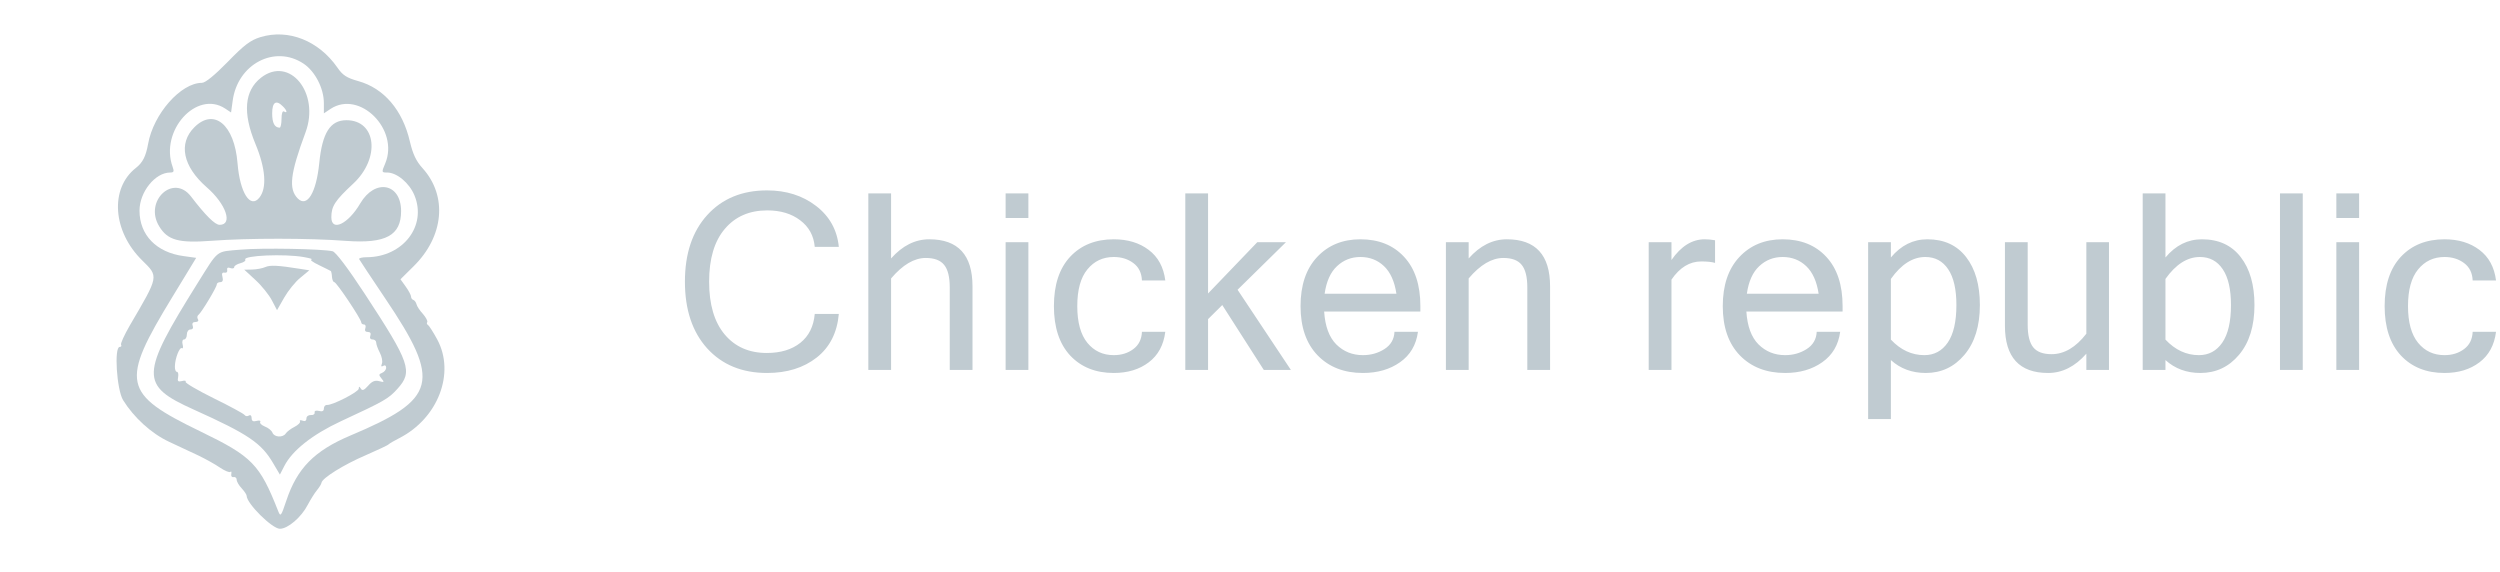
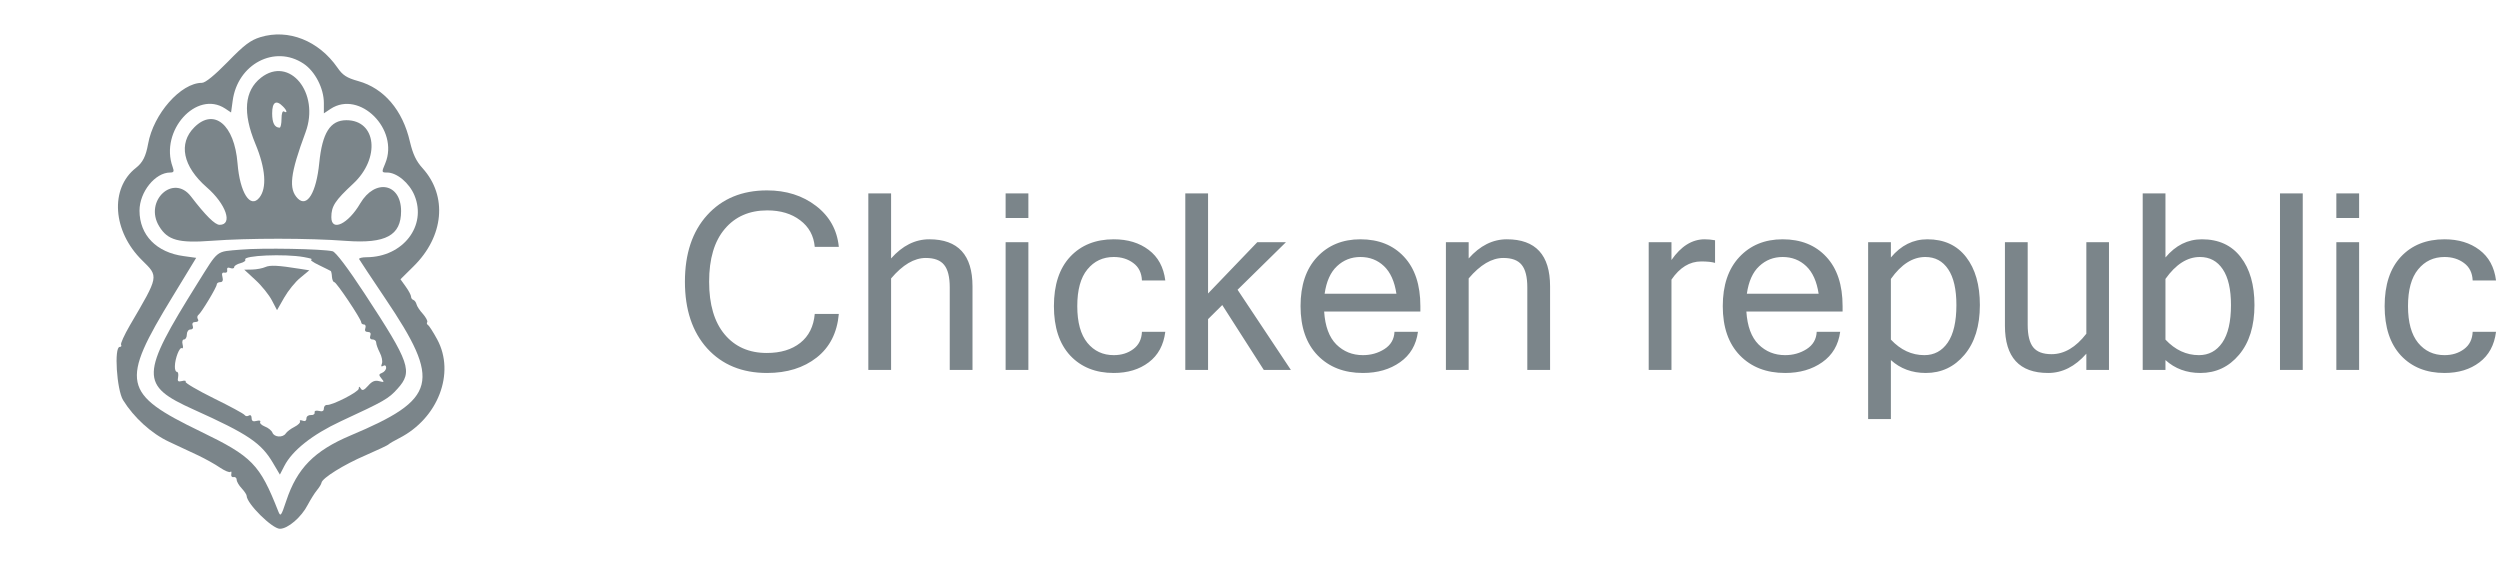
<svg xmlns="http://www.w3.org/2000/svg" width="223" height="51" viewBox="0 0 223 51" fill="none">
-   <path d="M23.233 3.311C22.333 3.589 21.778 4.011 20.311 5.522C19.144 6.711 18.322 7.389 18.011 7.389C16.133 7.389 13.689 10.156 13.211 12.833C13.011 13.944 12.733 14.5 12.122 14.978C9.778 16.811 10.044 20.645 12.689 23.233C14.166 24.689 14.189 24.578 11.578 29.033C11.089 29.878 10.733 30.656 10.8 30.756C10.867 30.856 10.811 30.945 10.678 30.945C10.166 30.945 10.411 34.756 10.978 35.689C11.933 37.233 13.5 38.667 15.066 39.4C15.889 39.789 17.067 40.344 17.7 40.633C18.322 40.933 19.189 41.411 19.622 41.711C20.055 42 20.478 42.178 20.555 42.089C20.633 42.011 20.666 42.089 20.633 42.278C20.589 42.456 20.678 42.589 20.833 42.556C20.989 42.522 21.111 42.633 21.111 42.789C21.111 42.956 21.311 43.3 21.555 43.556C21.8 43.822 22 44.122 22 44.222C22 44.911 24.278 47.167 24.966 47.167C25.678 47.167 26.889 46.133 27.455 45.022C27.7 44.567 28.055 43.989 28.267 43.733C28.478 43.478 28.666 43.178 28.678 43.056C28.744 42.645 30.666 41.444 32.611 40.611C33.678 40.145 34.611 39.711 34.666 39.633C34.733 39.567 35.155 39.311 35.622 39.078C39.078 37.311 40.622 33.278 39 30.278C38.633 29.6 38.255 29.022 38.166 28.978C38.078 28.945 38.044 28.822 38.111 28.733C38.166 28.633 37.989 28.311 37.722 28C37.444 27.7 37.189 27.311 37.155 27.145C37.111 26.967 36.989 26.8 36.878 26.756C36.755 26.722 36.666 26.589 36.666 26.456C36.666 26.333 36.455 25.933 36.2 25.578L35.722 24.911L36.889 23.756C39.6 21.089 39.933 17.489 37.7 15.011C37.122 14.378 36.833 13.756 36.566 12.645C35.922 9.822 34.244 7.867 31.955 7.233C30.922 6.945 30.567 6.711 30.1 6.033C28.422 3.622 25.722 2.556 23.233 3.311ZM27.078 5.678C28.1 6.356 28.889 7.878 28.889 9.189V10.111L29.489 9.711C32.078 8.011 35.622 11.544 34.367 14.567C34.022 15.378 34.033 15.389 34.533 15.389C35.4 15.389 36.511 16.322 36.967 17.422C38.1 20.145 35.944 22.933 32.7 22.945C32.3 22.945 32 23.022 32.033 23.111C32.078 23.2 33.122 24.778 34.355 26.611C39.389 34.078 39 35.589 31.267 38.844C28.033 40.211 26.5 41.767 25.533 44.678C25.078 46.044 25.022 46.111 24.822 45.611C23.166 41.4 22.5 40.722 17.889 38.489C10.911 35.111 10.711 34.133 15.389 26.467L17.5 23L16.389 22.845C13.955 22.522 12.444 20.967 12.444 18.789C12.444 17.122 13.844 15.389 15.178 15.389C15.511 15.389 15.544 15.289 15.4 14.889C14.233 11.678 17.522 8.011 20.078 9.678L20.611 10.033L20.755 8.989C21.189 5.711 24.511 3.967 27.078 5.678Z" fill="#C0CBD1" />
-   <path d="M23.278 6.933C21.8 8.1 21.634 10.056 22.778 12.822C23.701 15.033 23.823 16.778 23.134 17.633C22.323 18.644 21.401 17.189 21.189 14.567C20.912 11.111 19.089 9.6 17.334 11.355C15.889 12.8 16.312 14.844 18.434 16.7C20.167 18.2 20.8 20.055 19.589 20.055C19.178 20.055 18.345 19.233 17.034 17.522C15.456 15.467 12.823 17.933 14.2 20.189C14.956 21.433 15.934 21.7 18.878 21.478C22.112 21.233 27.556 21.233 30.901 21.489C34.412 21.744 35.778 21 35.778 18.833C35.778 16.344 33.456 15.9 32.134 18.144C31.056 19.989 29.556 20.7 29.556 19.378C29.556 18.389 29.889 17.889 31.5 16.389C33.945 14.122 33.589 10.722 30.901 10.722C29.456 10.722 28.745 11.844 28.478 14.544C28.212 17.189 27.401 18.533 26.567 17.711C25.723 16.855 25.878 15.511 27.256 11.8C28.556 8.289 25.823 4.944 23.278 6.933ZM25.234 9.489C25.601 9.844 25.667 10.144 25.334 9.944C25.201 9.867 25.112 10.122 25.112 10.6C25.112 11.033 25.034 11.389 24.945 11.389C24.489 11.378 24.278 10.967 24.278 10.111C24.278 9.1 24.634 8.878 25.234 9.489Z" fill="#C0CBD1" />
-   <path d="M21.489 22.267C19.201 22.467 19.545 22.2 17.612 25.278C12.489 33.478 12.467 34.367 17.278 36.533C22.134 38.722 23.312 39.511 24.367 41.322L24.967 42.334L25.356 41.578C26.067 40.178 27.878 38.756 30.401 37.578C34.312 35.767 34.656 35.567 35.456 34.678C36.845 33.145 36.589 32.389 32.523 26.189C31.023 23.9 29.945 22.478 29.667 22.411C28.756 22.2 23.378 22.1 21.489 22.267ZM27.112 22.933C27.667 23.034 27.967 23.122 27.778 23.145C27.601 23.156 27.901 23.389 28.445 23.645C29 23.911 29.478 24.156 29.512 24.178C29.545 24.211 29.601 24.433 29.612 24.7C29.634 24.956 29.723 25.167 29.823 25.167C30.012 25.167 32.223 28.467 32.223 28.756C32.223 28.856 32.334 28.945 32.467 28.945C32.6 28.945 32.656 29.089 32.589 29.278C32.512 29.489 32.589 29.611 32.812 29.611C33.034 29.611 33.112 29.733 33.034 29.945C32.956 30.145 33.034 30.278 33.234 30.278C33.412 30.278 33.556 30.4 33.556 30.556C33.556 30.711 33.7 31.111 33.878 31.456C34.056 31.789 34.145 32.233 34.067 32.434C33.967 32.678 34.012 32.745 34.189 32.633C34.334 32.545 34.445 32.611 34.445 32.8C34.445 32.978 34.278 33.178 34.089 33.256C33.778 33.378 33.767 33.445 34.034 33.767C34.3 34.089 34.278 34.122 33.823 34C33.445 33.9 33.178 34.011 32.834 34.411C32.478 34.811 32.312 34.878 32.189 34.667C32.045 34.445 32.012 34.445 32.001 34.667C32.001 34.956 29.656 36.156 29.167 36.122C29.012 36.111 28.889 36.256 28.889 36.445C28.889 36.667 28.745 36.733 28.456 36.656C28.189 36.589 28.034 36.645 28.067 36.8C28.089 36.945 27.934 37.045 27.723 37.022C27.512 37.011 27.334 37.145 27.334 37.322C27.334 37.533 27.201 37.611 26.989 37.522C26.8 37.456 26.701 37.478 26.756 37.578C26.823 37.678 26.601 37.911 26.267 38.078C25.934 38.245 25.589 38.511 25.489 38.667C25.234 39.056 24.456 39.011 24.3 38.589C24.223 38.4 23.923 38.156 23.623 38.045C23.323 37.922 23.145 37.745 23.212 37.633C23.278 37.522 23.134 37.478 22.889 37.545C22.578 37.633 22.445 37.556 22.445 37.289C22.445 37.078 22.345 36.978 22.201 37.067C22.067 37.156 21.889 37.133 21.812 37.011C21.734 36.9 20.489 36.222 19.056 35.522C17.623 34.811 16.5 34.156 16.556 34.056C16.623 33.956 16.467 33.922 16.234 33.989C15.878 34.078 15.812 34.011 15.889 33.633C15.934 33.378 15.889 33.167 15.778 33.167C15.667 33.167 15.589 32.945 15.601 32.667C15.612 31.956 16.023 30.933 16.223 31.056C16.323 31.122 16.356 30.967 16.289 30.722C16.223 30.478 16.278 30.278 16.423 30.278C16.556 30.278 16.667 30.078 16.667 29.834C16.667 29.589 16.812 29.389 16.989 29.389C17.189 29.389 17.267 29.256 17.189 29.056C17.112 28.845 17.201 28.722 17.434 28.722C17.645 28.722 17.745 28.622 17.656 28.478C17.567 28.345 17.589 28.167 17.701 28.089C17.967 27.889 19.334 25.622 19.334 25.378C19.334 25.256 19.478 25.167 19.645 25.167C19.856 25.167 19.923 25.011 19.845 24.711C19.756 24.4 19.823 24.278 20.023 24.322C20.201 24.356 20.3 24.256 20.267 24.089C20.223 23.889 20.334 23.822 20.545 23.911C20.734 23.978 20.889 23.945 20.889 23.834C20.889 23.711 21.134 23.556 21.445 23.478C21.745 23.4 21.945 23.256 21.878 23.156C21.656 22.789 25.389 22.622 27.112 22.933Z" fill="#C0CBD1" />
-   <path d="M23.667 23.822C23.422 23.933 22.9 24.033 22.5 24.044L21.789 24.056L22.8 24.989C23.356 25.5 24.011 26.322 24.256 26.8L24.711 27.667L25.345 26.556C25.7 25.933 26.345 25.133 26.789 24.778L27.589 24.111L26.745 23.978C24.8 23.667 24.089 23.633 23.667 23.822Z" fill="#C0CBD1" />
-   <path d="M68.421 33.269C66.194 33.269 64.414 32.538 63.082 31.077C61.757 29.609 61.095 27.625 61.095 25.126C61.095 22.627 61.757 20.646 63.082 19.186C64.414 17.717 66.194 16.983 68.421 16.983C70.132 16.983 71.59 17.445 72.793 18.369C73.996 19.293 74.673 20.51 74.823 22.021H72.675C72.589 21.026 72.156 20.235 71.375 19.648C70.602 19.06 69.624 18.767 68.442 18.767C66.845 18.767 65.581 19.318 64.65 20.421C63.719 21.517 63.254 23.085 63.254 25.126C63.254 27.16 63.716 28.728 64.64 29.831C65.564 30.934 66.817 31.485 68.399 31.485C69.631 31.485 70.627 31.185 71.386 30.583C72.145 29.981 72.575 29.122 72.675 28.005H74.823C74.673 29.681 74.014 30.977 72.847 31.894C71.679 32.81 70.204 33.269 68.421 33.269ZM79.485 23.053C80.495 21.914 81.63 21.345 82.891 21.345C85.462 21.345 86.747 22.745 86.747 25.545V33H84.717V25.631C84.717 24.7 84.549 24.03 84.212 23.622C83.882 23.214 83.338 23.01 82.579 23.01C81.548 23.01 80.517 23.619 79.485 24.836V33H77.455V17.252H79.485V23.053ZM91.731 33H89.701V21.602H91.731V33ZM91.731 19.443H89.701V17.252H91.731V19.443ZM99.348 33.269C97.729 33.269 96.433 32.749 95.459 31.711C94.492 30.665 94.009 29.197 94.009 27.307C94.009 25.409 94.492 23.941 95.459 22.902C96.433 21.864 97.729 21.345 99.348 21.345C100.594 21.345 101.632 21.66 102.463 22.29C103.301 22.92 103.795 23.83 103.945 25.019H101.861C101.833 24.338 101.575 23.819 101.088 23.461C100.608 23.103 100.028 22.924 99.348 22.924C98.381 22.924 97.597 23.293 96.995 24.03C96.394 24.761 96.093 25.853 96.093 27.307C96.093 28.753 96.394 29.845 96.995 30.583C97.597 31.314 98.381 31.679 99.348 31.679C100.028 31.679 100.608 31.5 101.088 31.142C101.575 30.784 101.833 30.268 101.861 29.595H103.945C103.795 30.784 103.301 31.693 102.463 32.323C101.632 32.953 100.594 33.269 99.348 33.269ZM115.149 33H112.732L109.026 27.21L107.759 28.467V33H105.729V17.252H107.759V26.179L112.152 21.602H114.709L110.391 25.846L115.149 33ZM121.573 33.269C119.897 33.269 118.551 32.746 117.534 31.7C116.517 30.648 116.009 29.183 116.009 27.307C116.009 25.445 116.499 23.987 117.48 22.935C118.469 21.875 119.758 21.345 121.348 21.345C122.973 21.345 124.27 21.864 125.236 22.902C126.21 23.941 126.697 25.409 126.697 27.307V27.79H118.114C118.2 29.108 118.562 30.085 119.199 30.723C119.844 31.36 120.635 31.679 121.573 31.679C122.282 31.679 122.92 31.5 123.485 31.142C124.058 30.776 124.359 30.261 124.388 29.595H126.482C126.325 30.769 125.791 31.675 124.882 32.312C123.979 32.95 122.877 33.269 121.573 33.269ZM124.56 26.2C124.395 25.105 124.026 24.285 123.453 23.74C122.88 23.196 122.178 22.924 121.348 22.924C120.538 22.924 119.844 23.196 119.264 23.74C118.684 24.277 118.315 25.097 118.157 26.2H124.56ZM131.005 23.053C132.015 21.914 133.15 21.345 134.41 21.345C136.981 21.345 138.267 22.745 138.267 25.545V33H136.236V25.631C136.236 24.7 136.068 24.03 135.731 23.622C135.402 23.214 134.858 23.01 134.099 23.01C133.067 23.01 132.036 23.619 131.005 24.836V33H128.975V21.602H131.005V23.053ZM152.983 23.45C152.697 23.364 152.285 23.321 151.748 23.321C150.717 23.321 149.832 23.862 149.095 24.943V33H147.064V21.602H149.095V23.192C149.947 21.961 150.935 21.345 152.06 21.345C152.346 21.345 152.654 21.373 152.983 21.431V23.45ZM159.235 33.269C157.56 33.269 156.213 32.746 155.196 31.7C154.179 30.648 153.671 29.183 153.671 27.307C153.671 25.445 154.161 23.987 155.143 22.935C156.131 21.875 157.42 21.345 159.01 21.345C160.635 21.345 161.932 21.864 162.898 22.902C163.872 23.941 164.359 25.409 164.359 27.307V27.79H155.776C155.862 29.108 156.224 30.085 156.861 30.723C157.506 31.36 158.297 31.679 159.235 31.679C159.944 31.679 160.582 31.5 161.147 31.142C161.72 30.776 162.021 30.261 162.05 29.595H164.145C163.987 30.769 163.453 31.675 162.544 32.312C161.642 32.95 160.539 33.269 159.235 33.269ZM162.222 26.2C162.057 25.105 161.688 24.285 161.115 23.74C160.542 23.196 159.84 22.924 159.01 22.924C158.201 22.924 157.506 23.196 156.926 23.74C156.346 24.277 155.977 25.097 155.819 26.2H162.222ZM168.667 22.967C169.569 21.885 170.654 21.345 171.922 21.345C173.411 21.345 174.564 21.875 175.381 22.935C176.197 23.987 176.605 25.412 176.605 27.21C176.605 29.079 176.147 30.558 175.23 31.646C174.321 32.728 173.172 33.269 171.782 33.269C170.55 33.269 169.512 32.885 168.667 32.119V37.383H166.637V21.602H168.667V22.967ZM168.667 30.293C169.534 31.217 170.529 31.679 171.653 31.679C172.527 31.679 173.222 31.306 173.737 30.561C174.253 29.81 174.511 28.692 174.511 27.21C174.511 25.806 174.267 24.743 173.78 24.02C173.293 23.289 172.613 22.924 171.739 22.924C170.615 22.924 169.591 23.576 168.667 24.879V30.293ZM186.102 31.55C185.092 32.696 183.957 33.269 182.696 33.269C180.125 33.269 178.84 31.865 178.84 29.058V21.602H180.87V28.972C180.87 29.903 181.035 30.572 181.364 30.98C181.694 31.389 182.238 31.593 182.997 31.593C184.129 31.593 185.163 30.984 186.102 29.767V21.602H188.121V33H186.102V31.55ZM193.159 22.967C194.062 21.885 195.146 21.345 196.414 21.345C197.904 21.345 199.057 21.875 199.873 22.935C200.689 23.987 201.098 25.412 201.098 27.21C201.098 29.079 200.639 30.558 199.723 31.646C198.813 32.728 197.664 33.269 196.274 33.269C195.043 33.269 194.004 32.885 193.159 32.119V33H191.129V17.252H193.159V22.967ZM193.159 30.293C194.026 31.217 195.021 31.679 196.146 31.679C197.019 31.679 197.714 31.306 198.229 30.561C198.745 29.81 199.003 28.692 199.003 27.21C199.003 25.806 198.759 24.743 198.272 24.02C197.785 23.289 197.105 22.924 196.231 22.924C195.107 22.924 194.083 23.576 193.159 24.879V30.293ZM205.405 33H203.375V17.252H205.405V33ZM210.433 33H208.402V21.602H210.433V33ZM210.433 19.443H208.402V17.252H210.433V19.443ZM218.049 33.269C216.43 33.269 215.134 32.749 214.16 31.711C213.193 30.665 212.71 29.197 212.71 27.307C212.71 25.409 213.193 23.941 214.16 22.902C215.134 21.864 216.43 21.345 218.049 21.345C219.295 21.345 220.333 21.66 221.164 22.29C222.002 22.92 222.496 23.83 222.646 25.019H220.562C220.534 24.338 220.276 23.819 219.789 23.461C219.309 23.103 218.729 22.924 218.049 22.924C217.082 22.924 216.298 23.293 215.696 24.03C215.095 24.761 214.794 25.853 214.794 27.307C214.794 28.753 215.095 29.845 215.696 30.583C216.298 31.314 217.082 31.679 218.049 31.679C218.729 31.679 219.309 31.5 219.789 31.142C220.276 30.784 220.534 30.268 220.562 29.595H222.646C222.496 30.784 222.002 31.693 221.164 32.323C220.333 32.953 219.295 33.269 218.049 33.269Z" fill="#C0CBD1" />
+   <path d="M23.233 3.311C22.333 3.589 21.778 4.011 20.311 5.522C19.144 6.711 18.322 7.389 18.011 7.389C16.133 7.389 13.689 10.156 13.211 12.833C13.011 13.944 12.733 14.5 12.122 14.978C9.778 16.811 10.044 20.645 12.689 23.233C14.166 24.689 14.189 24.578 11.578 29.033C11.089 29.878 10.733 30.656 10.8 30.756C10.867 30.856 10.811 30.945 10.678 30.945C10.166 30.945 10.411 34.756 10.978 35.689C11.933 37.233 13.5 38.667 15.066 39.4C15.889 39.789 17.067 40.344 17.7 40.633C18.322 40.933 19.189 41.411 19.622 41.711C20.055 42 20.478 42.178 20.555 42.089C20.633 42.011 20.666 42.089 20.633 42.278C20.589 42.456 20.678 42.589 20.833 42.556C20.989 42.522 21.111 42.633 21.111 42.789C21.111 42.956 21.311 43.3 21.555 43.556C21.8 43.822 22 44.122 22 44.222C22 44.911 24.278 47.167 24.966 47.167C25.678 47.167 26.889 46.133 27.455 45.022C27.7 44.567 28.055 43.989 28.267 43.733C28.478 43.478 28.666 43.178 28.678 43.056C28.744 42.645 30.666 41.444 32.611 40.611C33.678 40.145 34.611 39.711 34.666 39.633C34.733 39.567 35.155 39.311 35.622 39.078C39.078 37.311 40.622 33.278 39 30.278C38.633 29.6 38.255 29.022 38.166 28.978C38.078 28.945 38.044 28.822 38.111 28.733C38.166 28.633 37.989 28.311 37.722 28C37.444 27.7 37.189 27.311 37.155 27.145C37.111 26.967 36.989 26.8 36.878 26.756C36.755 26.722 36.666 26.589 36.666 26.456C36.666 26.333 36.455 25.933 36.2 25.578L35.722 24.911L36.889 23.756C39.6 21.089 39.933 17.489 37.7 15.011C37.122 14.378 36.833 13.756 36.566 12.645C35.922 9.822 34.244 7.867 31.955 7.233C30.922 6.945 30.567 6.711 30.1 6.033C28.422 3.622 25.722 2.556 23.233 3.311ZM27.078 5.678C28.1 6.356 28.889 7.878 28.889 9.189V10.111L29.489 9.711C32.078 8.011 35.622 11.544 34.367 14.567C34.022 15.378 34.033 15.389 34.533 15.389C35.4 15.389 36.511 16.322 36.967 17.422C38.1 20.145 35.944 22.933 32.7 22.945C32.3 22.945 32 23.022 32.033 23.111C32.078 23.2 33.122 24.778 34.355 26.611C39.389 34.078 39 35.589 31.267 38.844C28.033 40.211 26.5 41.767 25.533 44.678C25.078 46.044 25.022 46.111 24.822 45.611C23.166 41.4 22.5 40.722 17.889 38.489C10.911 35.111 10.711 34.133 15.389 26.467L17.5 23L16.389 22.845C13.955 22.522 12.444 20.967 12.444 18.789C12.444 17.122 13.844 15.389 15.178 15.389C15.511 15.389 15.544 15.289 15.4 14.889C14.233 11.678 17.522 8.011 20.078 9.678L20.611 10.033L20.755 8.989C21.189 5.711 24.511 3.967 27.078 5.678Z" fill="#7B858A" />
+   <path d="M23.277 6.933C21.799 8.1 21.633 10.056 22.777 12.822C23.7 15.033 23.822 16.778 23.133 17.633C22.322 18.644 21.399 17.189 21.188 14.567C20.911 11.111 19.088 9.6 17.333 11.355C15.888 12.8 16.311 14.844 18.433 16.7C20.166 18.2 20.799 20.055 19.588 20.055C19.177 20.055 18.344 19.233 17.033 17.522C15.455 15.467 12.822 17.933 14.2 20.189C14.955 21.433 15.933 21.7 18.877 21.478C22.111 21.233 27.555 21.233 30.899 21.489C34.411 21.744 35.777 21 35.777 18.833C35.777 16.344 33.455 15.9 32.133 18.144C31.055 19.989 29.555 20.7 29.555 19.378C29.555 18.389 29.888 17.889 31.5 16.389C33.944 14.122 33.588 10.722 30.899 10.722C29.455 10.722 28.744 11.844 28.477 14.544C28.211 17.189 27.399 18.533 26.566 17.711C25.722 16.855 25.877 15.511 27.255 11.8C28.555 8.289 25.822 4.944 23.277 6.933ZM25.233 9.489C25.599 9.844 25.666 10.144 25.333 9.944C25.2 9.867 25.111 10.122 25.111 10.6C25.111 11.033 25.033 11.389 24.944 11.389C24.488 11.378 24.277 10.967 24.277 10.111C24.277 9.1 24.633 8.878 25.233 9.489Z" fill="#7B858A" />
+   <path d="M21.488 22.267C19.2 22.467 19.544 22.2 17.611 25.278C12.488 33.478 12.466 34.367 17.277 36.533C22.133 38.722 23.311 39.511 24.366 41.322L24.966 42.334L25.355 41.578C26.066 40.178 27.877 38.756 30.399 37.578C34.311 35.767 34.655 35.567 35.455 34.678C36.844 33.145 36.588 32.389 32.522 26.189C31.022 23.9 29.944 22.478 29.666 22.411C28.755 22.2 23.377 22.1 21.488 22.267ZM27.111 22.933C27.666 23.034 27.966 23.122 27.777 23.145C27.599 23.156 27.899 23.389 28.444 23.645C29 23.911 29.477 24.156 29.511 24.178C29.544 24.211 29.599 24.433 29.611 24.7C29.633 24.956 29.722 25.167 29.822 25.167C30.011 25.167 32.222 28.467 32.222 28.756C32.222 28.856 32.333 28.945 32.466 28.945C32.599 28.945 32.655 29.089 32.588 29.278C32.511 29.489 32.588 29.611 32.811 29.611C33.033 29.611 33.111 29.733 33.033 29.945C32.955 30.145 33.033 30.278 33.233 30.278C33.411 30.278 33.555 30.4 33.555 30.556C33.555 30.711 33.7 31.111 33.877 31.456C34.055 31.789 34.144 32.233 34.066 32.434C33.966 32.678 34.011 32.745 34.188 32.633C34.333 32.545 34.444 32.611 34.444 32.8C34.444 32.978 34.277 33.178 34.088 33.256C33.777 33.378 33.766 33.445 34.033 33.767C34.3 34.089 34.277 34.122 33.822 34C33.444 33.9 33.177 34.011 32.833 34.411C32.477 34.811 32.311 34.878 32.188 34.667C32.044 34.445 32.011 34.445 32 34.667C32 34.956 29.655 36.156 29.166 36.122C29.011 36.111 28.888 36.256 28.888 36.445C28.888 36.667 28.744 36.733 28.455 36.656C28.188 36.589 28.033 36.645 28.066 36.8C28.088 36.945 27.933 37.045 27.722 37.022C27.511 37.011 27.333 37.145 27.333 37.322C27.333 37.533 27.2 37.611 26.988 37.522C26.799 37.456 26.7 37.478 26.755 37.578C26.822 37.678 26.599 37.911 26.266 38.078C25.933 38.245 25.588 38.511 25.488 38.667C25.233 39.056 24.455 39.011 24.299 38.589C24.222 38.4 23.922 38.156 23.622 38.045C23.322 37.922 23.144 37.745 23.211 37.633C23.277 37.522 23.133 37.478 22.888 37.545C22.577 37.633 22.444 37.556 22.444 37.289C22.444 37.078 22.344 36.978 22.2 37.067C22.066 37.156 21.888 37.133 21.811 37.011C21.733 36.9 20.488 36.222 19.055 35.522C17.622 34.811 16.5 34.156 16.555 34.056C16.622 33.956 16.466 33.922 16.233 33.989C15.877 34.078 15.811 34.011 15.888 33.633C15.933 33.378 15.888 33.167 15.777 33.167C15.666 33.167 15.588 32.945 15.6 32.667C15.611 31.956 16.022 30.933 16.222 31.056C16.322 31.122 16.355 30.967 16.288 30.722C16.222 30.478 16.277 30.278 16.422 30.278C16.555 30.278 16.666 30.078 16.666 29.834C16.666 29.589 16.811 29.389 16.988 29.389C17.188 29.389 17.266 29.256 17.188 29.056C17.111 28.845 17.2 28.722 17.433 28.722C17.644 28.722 17.744 28.622 17.655 28.478C17.566 28.345 17.588 28.167 17.7 28.089C17.966 27.889 19.333 25.622 19.333 25.378C19.333 25.256 19.477 25.167 19.644 25.167C19.855 25.167 19.922 25.011 19.844 24.711C19.755 24.4 19.822 24.278 20.022 24.322C20.2 24.356 20.299 24.256 20.266 24.089C20.222 23.889 20.333 23.822 20.544 23.911C20.733 23.978 20.888 23.945 20.888 23.834C20.888 23.711 21.133 23.556 21.444 23.478C21.744 23.4 21.944 23.256 21.877 23.156C21.655 22.789 25.388 22.622 27.111 22.933Z" fill="#7B858A" />
+   <path d="M23.667 23.822C23.422 23.933 22.9 24.033 22.5 24.044L21.789 24.056L22.8 24.989C23.356 25.5 24.011 26.322 24.256 26.8L24.711 27.667L25.345 26.556C25.7 25.933 26.345 25.133 26.789 24.778L27.589 24.111L26.745 23.978C24.8 23.667 24.089 23.633 23.667 23.822Z" fill="#7B858A" />
+   <path d="M68.421 33.269C66.194 33.269 64.414 32.538 63.082 31.077C61.757 29.609 61.095 27.625 61.095 25.126C61.095 22.627 61.757 20.646 63.082 19.186C64.414 17.717 66.194 16.983 68.421 16.983C70.132 16.983 71.59 17.445 72.793 18.369C73.996 19.293 74.673 20.51 74.823 22.021H72.675C72.589 21.026 72.156 20.235 71.375 19.648C70.602 19.06 69.624 18.767 68.442 18.767C66.845 18.767 65.581 19.318 64.65 20.421C63.719 21.517 63.254 23.085 63.254 25.126C63.254 27.16 63.716 28.728 64.64 29.831C65.564 30.934 66.817 31.485 68.399 31.485C69.631 31.485 70.627 31.185 71.386 30.583C72.145 29.981 72.575 29.122 72.675 28.005H74.823C74.673 29.681 74.014 30.977 72.847 31.894C71.679 32.81 70.204 33.269 68.421 33.269ZM79.485 23.053C80.495 21.914 81.63 21.345 82.891 21.345C85.462 21.345 86.747 22.745 86.747 25.545V33H84.717V25.631C84.717 24.7 84.549 24.03 84.212 23.622C83.882 23.214 83.338 23.01 82.579 23.01C81.548 23.01 80.517 23.619 79.485 24.836V33H77.455V17.252H79.485V23.053ZM91.731 33H89.701V21.602H91.731V33ZM91.731 19.443H89.701V17.252H91.731V19.443ZM99.348 33.269C97.729 33.269 96.433 32.749 95.459 31.711C94.492 30.665 94.009 29.197 94.009 27.307C94.009 25.409 94.492 23.941 95.459 22.902C96.433 21.864 97.729 21.345 99.348 21.345C100.594 21.345 101.632 21.66 102.463 22.29C103.301 22.92 103.795 23.83 103.945 25.019H101.861C101.833 24.338 101.575 23.819 101.088 23.461C100.608 23.103 100.028 22.924 99.348 22.924C98.381 22.924 97.597 23.293 96.995 24.03C96.394 24.761 96.093 25.853 96.093 27.307C96.093 28.753 96.394 29.845 96.995 30.583C97.597 31.314 98.381 31.679 99.348 31.679C100.028 31.679 100.608 31.5 101.088 31.142C101.575 30.784 101.833 30.268 101.861 29.595H103.945C103.795 30.784 103.301 31.693 102.463 32.323C101.632 32.953 100.594 33.269 99.348 33.269ZM115.149 33H112.732L109.026 27.21L107.759 28.467V33H105.729V17.252H107.759V26.179L112.152 21.602H114.709L110.391 25.846L115.149 33ZM121.573 33.269C119.897 33.269 118.551 32.746 117.534 31.7C116.517 30.648 116.009 29.183 116.009 27.307C116.009 25.445 116.499 23.987 117.48 22.935C118.469 21.875 119.758 21.345 121.348 21.345C122.973 21.345 124.27 21.864 125.236 22.902C126.21 23.941 126.697 25.409 126.697 27.307V27.79H118.114C118.2 29.108 118.562 30.085 119.199 30.723C119.844 31.36 120.635 31.679 121.573 31.679C122.282 31.679 122.92 31.5 123.485 31.142C124.058 30.776 124.359 30.261 124.388 29.595H126.482C126.325 30.769 125.791 31.675 124.882 32.312C123.979 32.95 122.877 33.269 121.573 33.269ZM124.56 26.2C124.395 25.105 124.026 24.285 123.453 23.74C122.88 23.196 122.178 22.924 121.348 22.924C120.538 22.924 119.844 23.196 119.264 23.74C118.684 24.277 118.315 25.097 118.157 26.2H124.56ZM131.005 23.053C132.015 21.914 133.15 21.345 134.41 21.345C136.981 21.345 138.267 22.745 138.267 25.545V33H136.236V25.631C136.236 24.7 136.068 24.03 135.731 23.622C135.402 23.214 134.858 23.01 134.099 23.01C133.067 23.01 132.036 23.619 131.005 24.836V33H128.975V21.602H131.005V23.053ZM152.983 23.45C152.697 23.364 152.285 23.321 151.748 23.321C150.717 23.321 149.832 23.862 149.095 24.943V33H147.064V21.602H149.095V23.192C149.947 21.961 150.935 21.345 152.06 21.345C152.346 21.345 152.654 21.373 152.983 21.431V23.45ZM159.235 33.269C157.56 33.269 156.213 32.746 155.196 31.7C154.179 30.648 153.671 29.183 153.671 27.307C153.671 25.445 154.161 23.987 155.143 22.935C156.131 21.875 157.42 21.345 159.01 21.345C160.635 21.345 161.932 21.864 162.898 22.902C163.872 23.941 164.359 25.409 164.359 27.307V27.79H155.776C155.862 29.108 156.224 30.085 156.861 30.723C157.506 31.36 158.297 31.679 159.235 31.679C159.944 31.679 160.582 31.5 161.147 31.142C161.72 30.776 162.021 30.261 162.05 29.595H164.145C163.987 30.769 163.453 31.675 162.544 32.312C161.642 32.95 160.539 33.269 159.235 33.269ZM162.222 26.2C162.057 25.105 161.688 24.285 161.115 23.74C160.542 23.196 159.84 22.924 159.01 22.924C158.201 22.924 157.506 23.196 156.926 23.74C156.346 24.277 155.977 25.097 155.819 26.2H162.222ZM168.667 22.967C169.569 21.885 170.654 21.345 171.922 21.345C173.411 21.345 174.564 21.875 175.381 22.935C176.197 23.987 176.605 25.412 176.605 27.21C176.605 29.079 176.147 30.558 175.23 31.646C174.321 32.728 173.172 33.269 171.782 33.269C170.55 33.269 169.512 32.885 168.667 32.119V37.383H166.637V21.602H168.667V22.967ZM168.667 30.293C169.534 31.217 170.529 31.679 171.653 31.679C172.527 31.679 173.222 31.306 173.737 30.561C174.253 29.81 174.511 28.692 174.511 27.21C174.511 25.806 174.267 24.743 173.78 24.02C173.293 23.289 172.613 22.924 171.739 22.924C170.615 22.924 169.591 23.576 168.667 24.879V30.293ZM186.102 31.55C185.092 32.696 183.957 33.269 182.696 33.269C180.125 33.269 178.84 31.865 178.84 29.058V21.602H180.87V28.972C180.87 29.903 181.035 30.572 181.364 30.98C181.694 31.389 182.238 31.593 182.997 31.593C184.129 31.593 185.163 30.984 186.102 29.767V21.602H188.121V33H186.102V31.55ZM193.159 22.967C194.062 21.885 195.146 21.345 196.414 21.345C197.904 21.345 199.057 21.875 199.873 22.935C200.689 23.987 201.098 25.412 201.098 27.21C201.098 29.079 200.639 30.558 199.723 31.646C198.813 32.728 197.664 33.269 196.274 33.269C195.043 33.269 194.004 32.885 193.159 32.119V33H191.129V17.252H193.159V22.967ZM193.159 30.293C194.026 31.217 195.021 31.679 196.146 31.679C197.019 31.679 197.714 31.306 198.229 30.561C198.745 29.81 199.003 28.692 199.003 27.21C199.003 25.806 198.759 24.743 198.272 24.02C197.785 23.289 197.105 22.924 196.231 22.924C195.107 22.924 194.083 23.576 193.159 24.879V30.293ZM205.405 33H203.375V17.252H205.405V33ZM210.433 33H208.402V21.602H210.433V33ZM210.433 19.443H208.402V17.252H210.433V19.443ZM218.049 33.269C216.43 33.269 215.134 32.749 214.16 31.711C213.193 30.665 212.71 29.197 212.71 27.307C212.71 25.409 213.193 23.941 214.16 22.902C215.134 21.864 216.43 21.345 218.049 21.345C219.295 21.345 220.333 21.66 221.164 22.29C222.002 22.92 222.496 23.83 222.646 25.019H220.562C220.534 24.338 220.276 23.819 219.789 23.461C219.309 23.103 218.729 22.924 218.049 22.924C217.082 22.924 216.298 23.293 215.696 24.03C215.095 24.761 214.794 25.853 214.794 27.307C214.794 28.753 215.095 29.845 215.696 30.583C216.298 31.314 217.082 31.679 218.049 31.679C218.729 31.679 219.309 31.5 219.789 31.142C220.276 30.784 220.534 30.268 220.562 29.595H222.646C222.496 30.784 222.002 31.693 221.164 32.323C220.333 32.953 219.295 33.269 218.049 33.269Z" fill="#7B858A" />
</svg>
